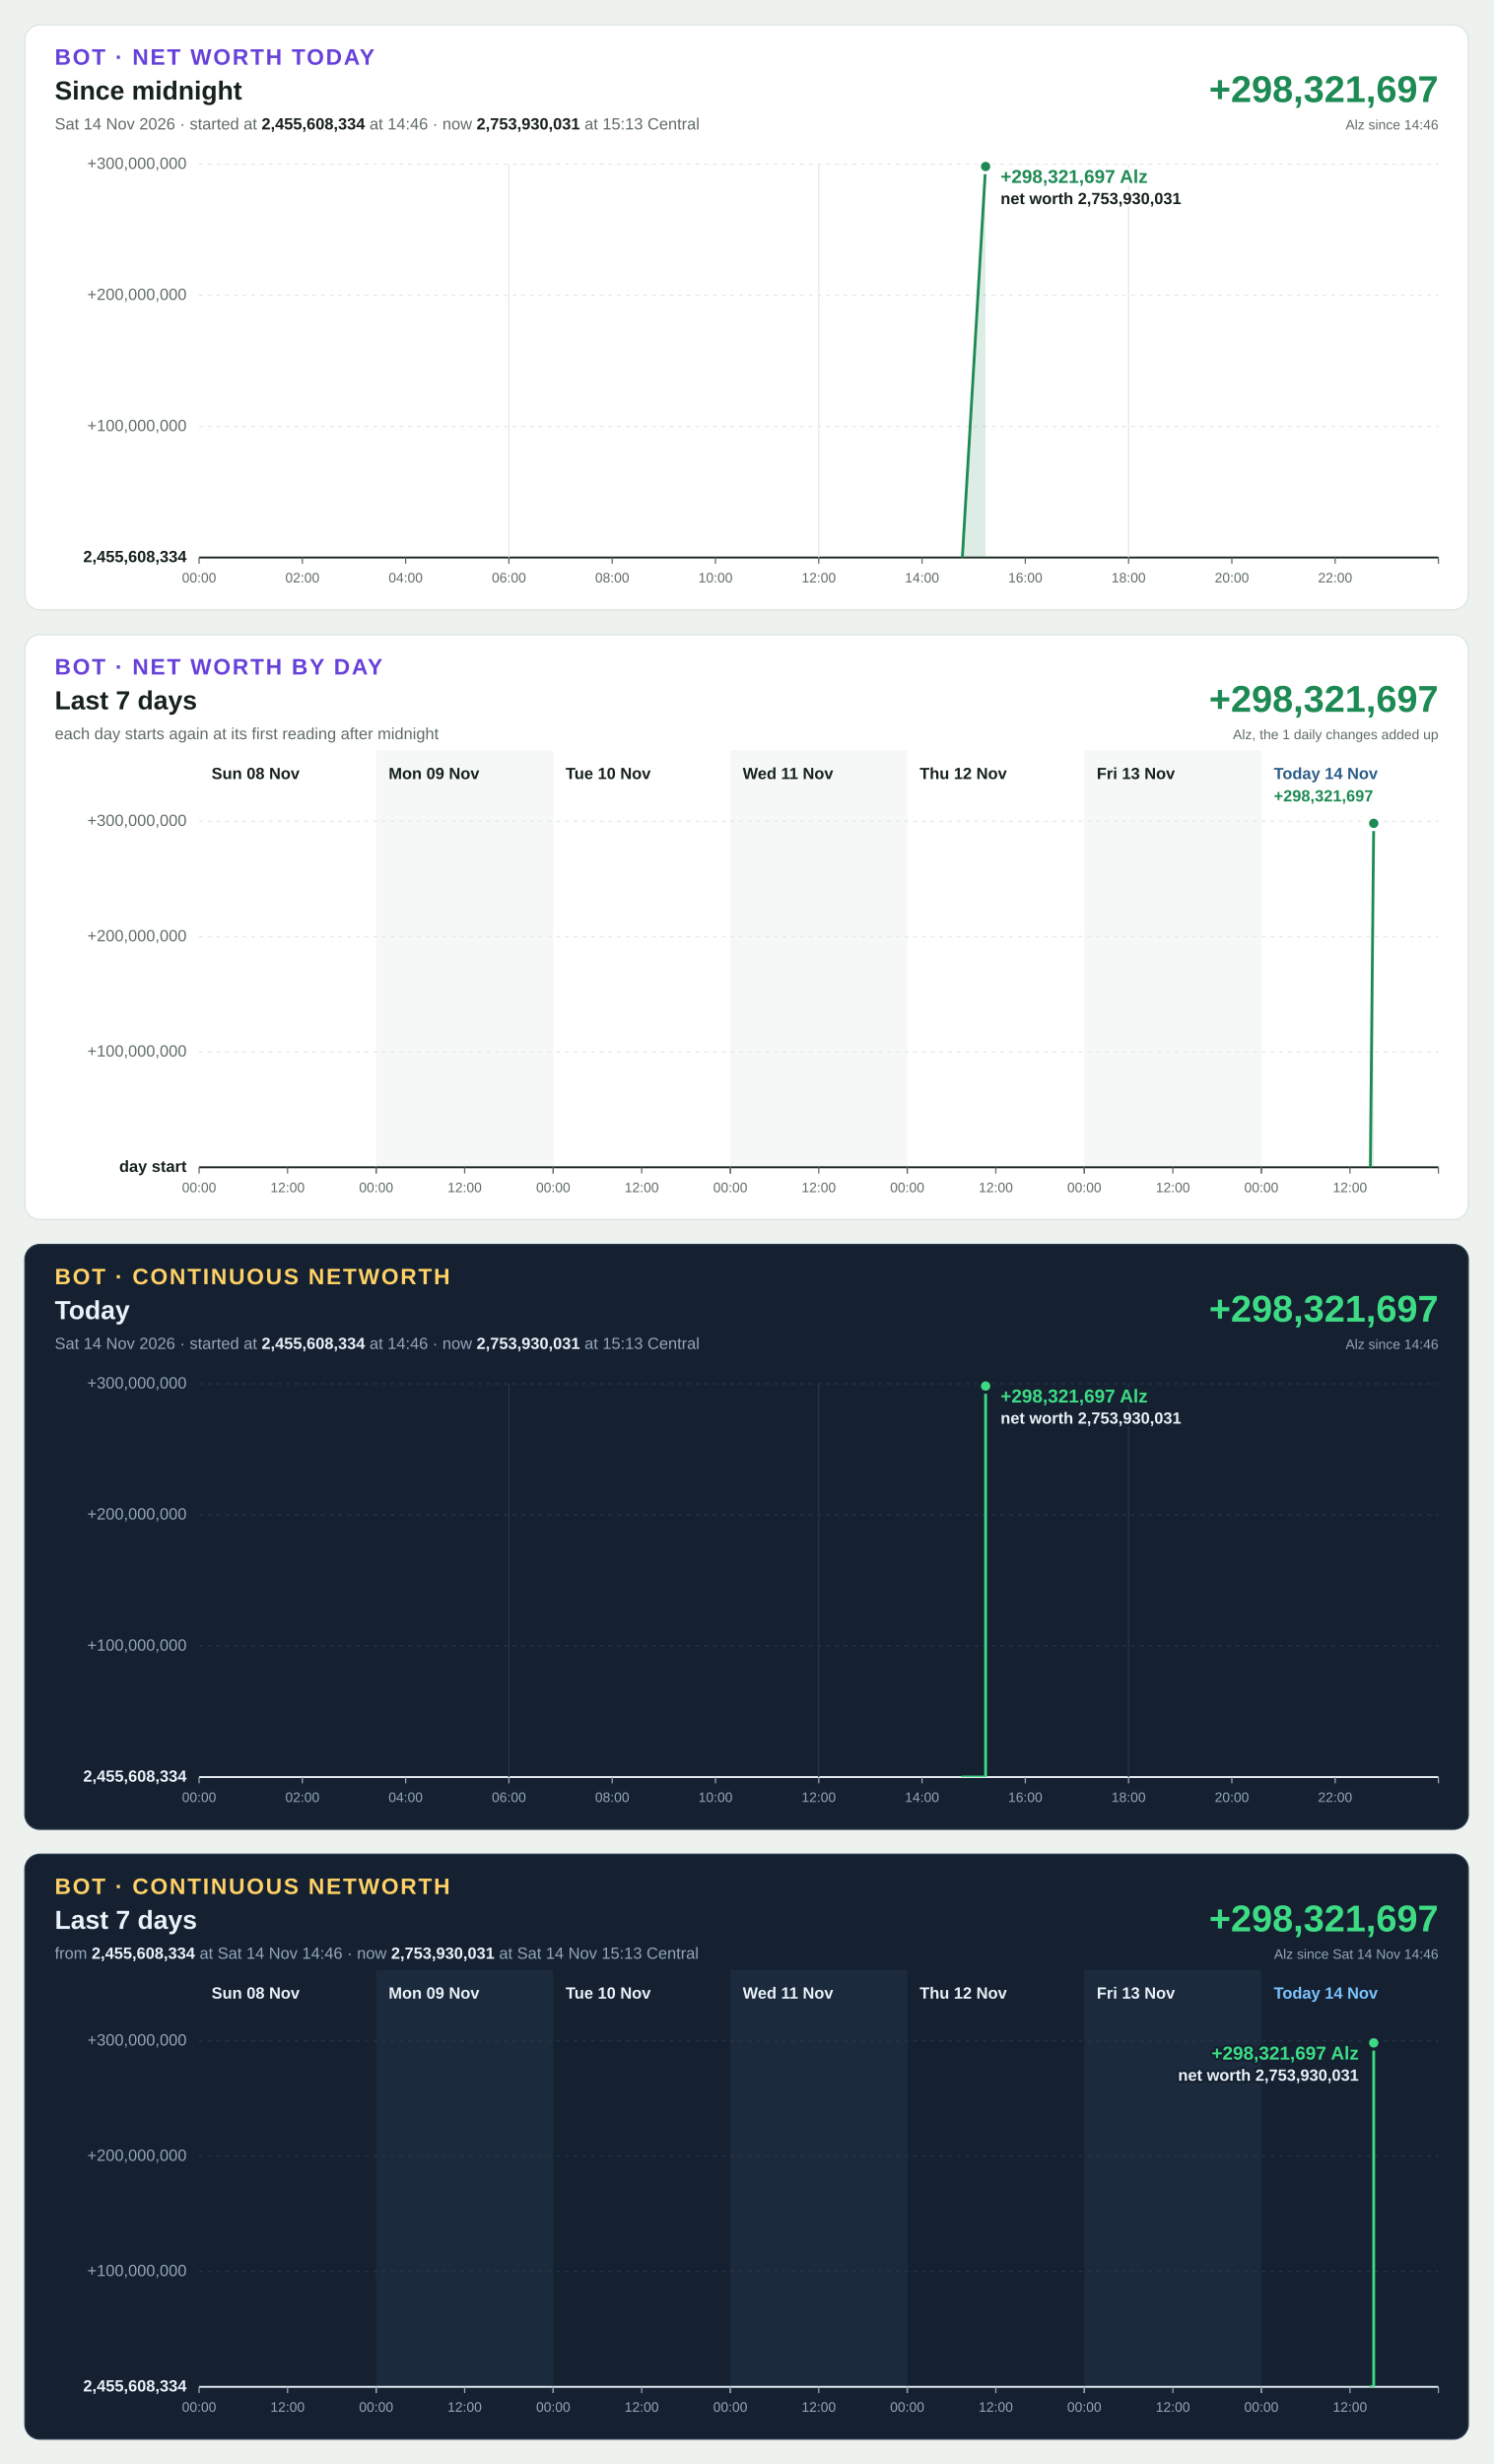
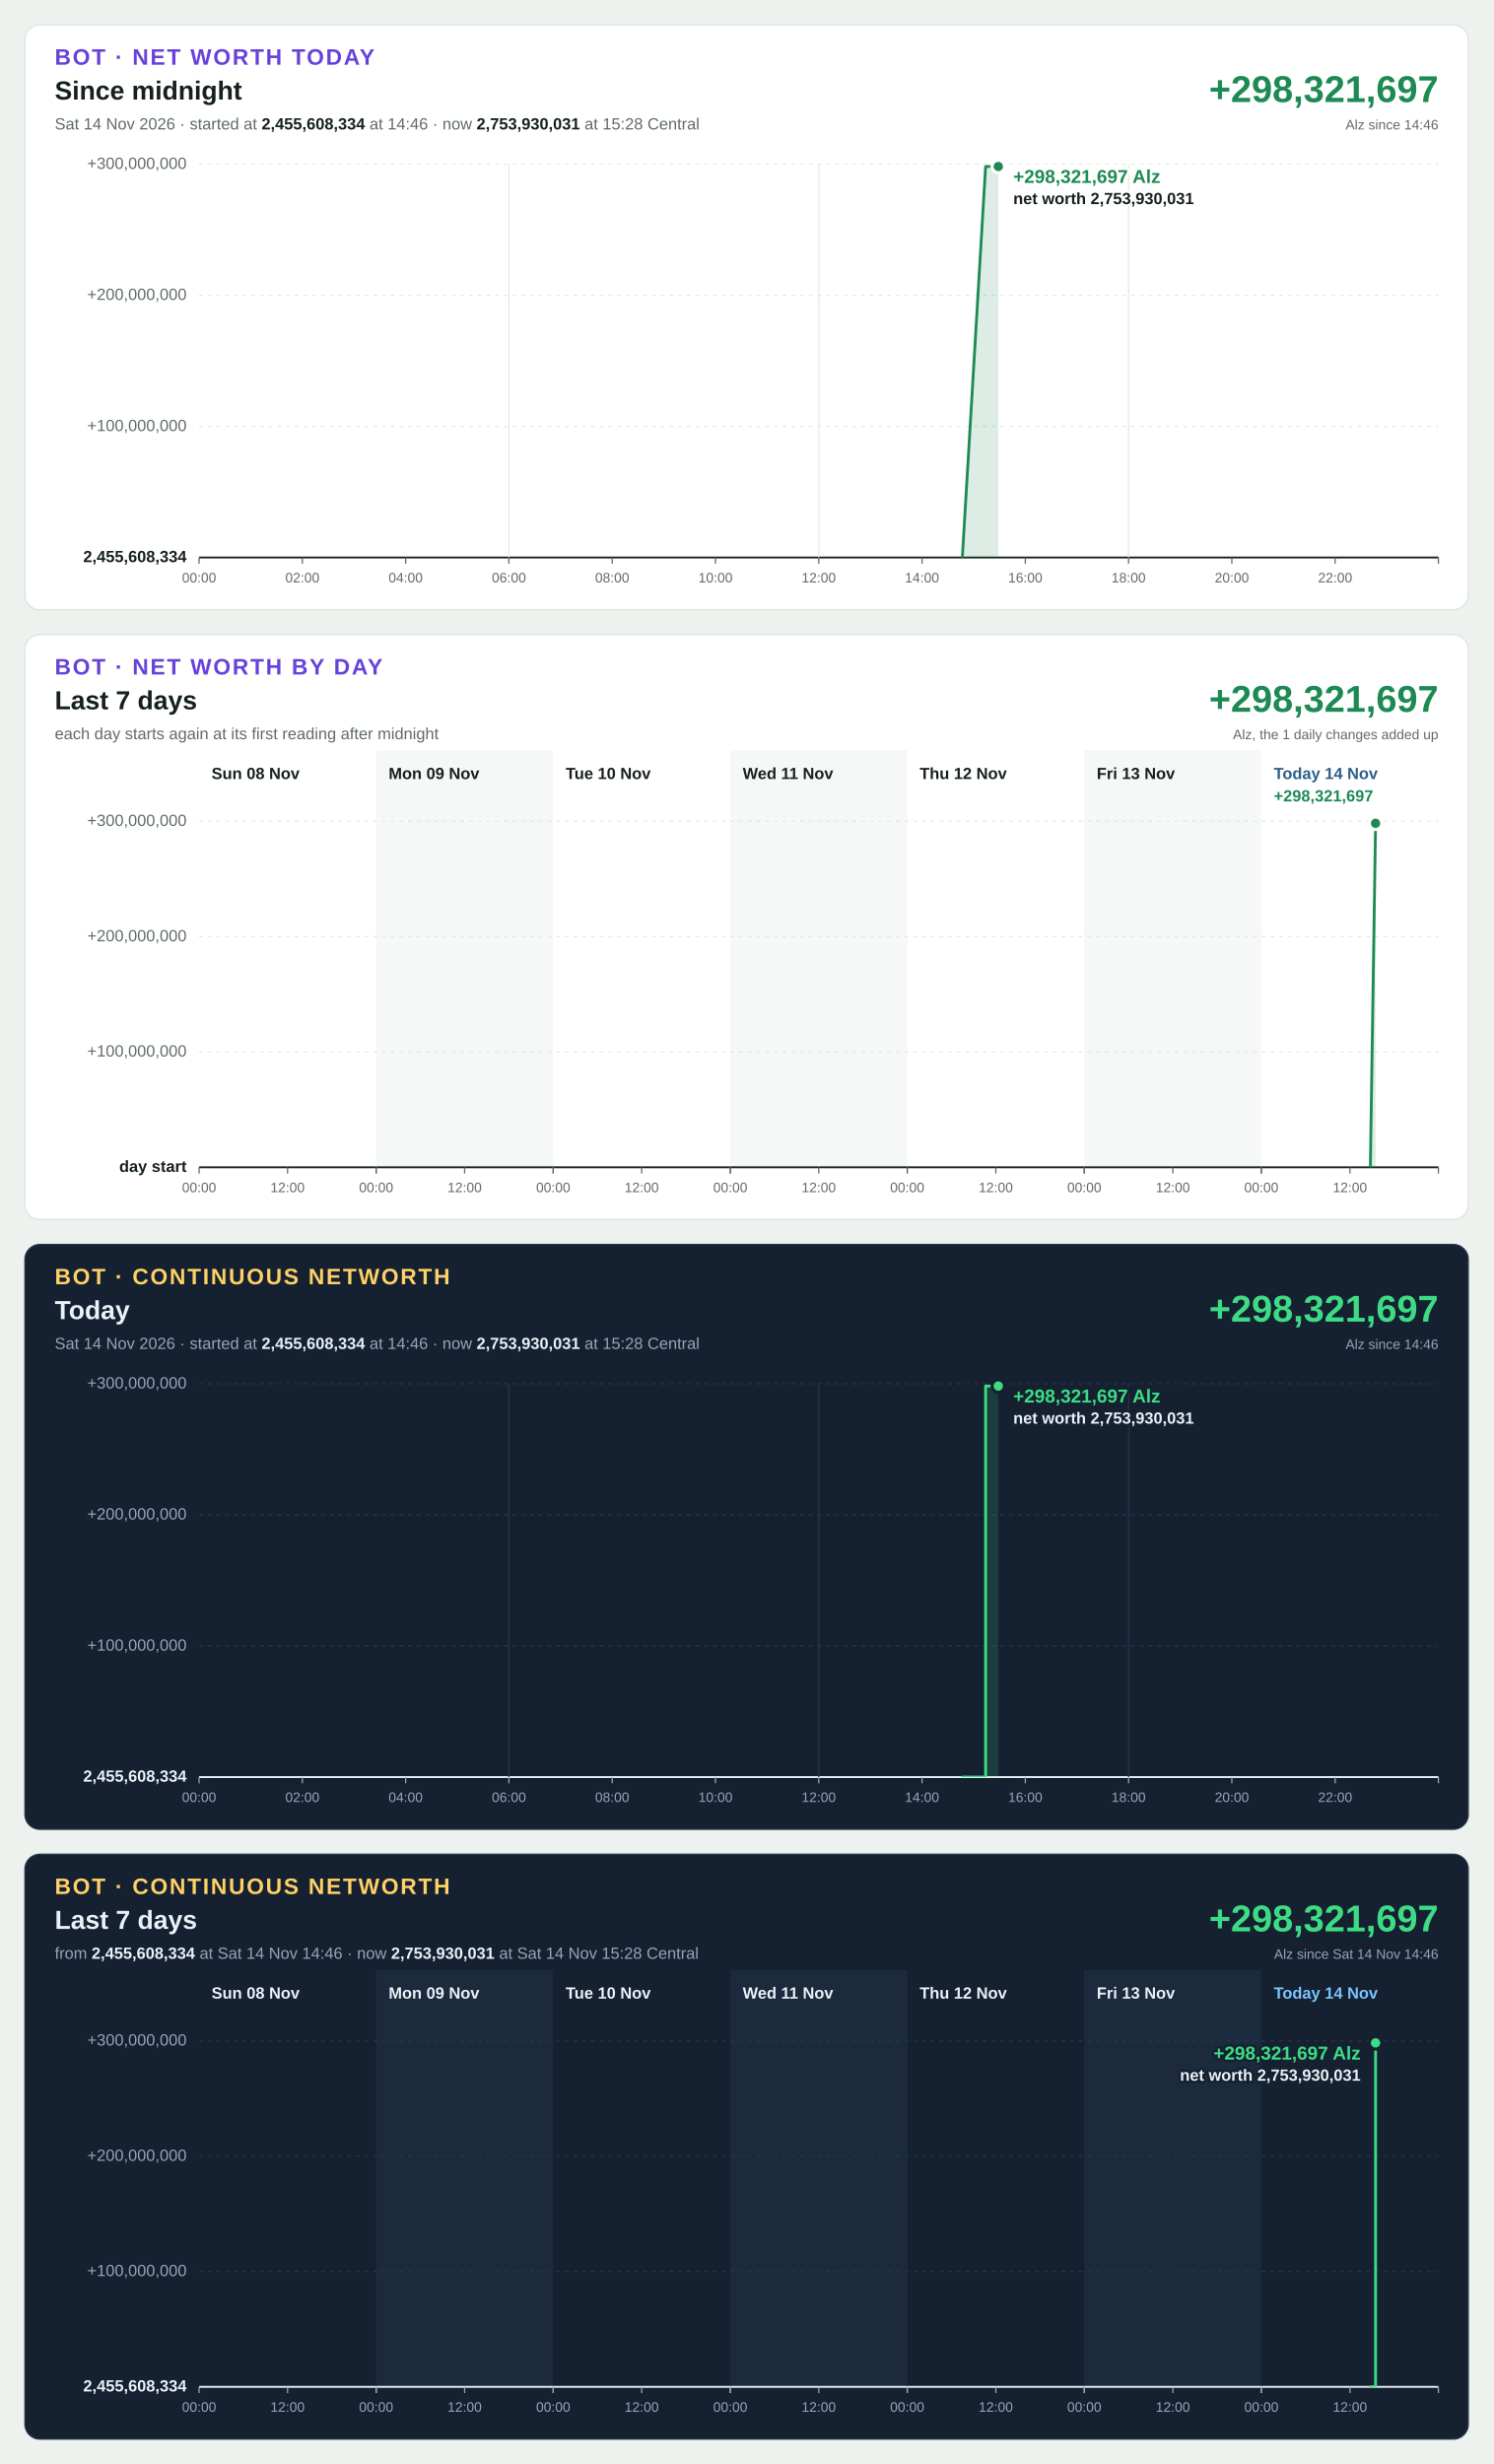
<svg xmlns="http://www.w3.org/2000/svg" width="1200" height="1980" viewBox="0 0 1200 1980" font-family="Segoe UI, Helvetica Neue, Arial, sans-serif" font-size="13" style="font-variant-numeric: tabular-nums">
  <rect width="1200" height="1980" fill="#eef2ef" />
  <g transform="translate(20,20)">
    <rect width="1160" height="470" rx="12" fill="#ffffff" stroke="#dbe3de" />
    <text x="24" y="32" font-size="18" font-weight="700" letter-spacing="1.4" fill="#6741d9">BOT · NET WORTH TODAY</text>
    <text x="24" y="60" font-size="21" font-weight="700" fill="#16211b">Since midnight</text>
-     <text x="24" y="84" fill="#5f6b65">Sat 14 Nov 2026 · started at <tspan font-weight="700" fill="#16211b">2,455,608,334</tspan> at 14:46 · now <tspan font-weight="700" fill="#16211b">2,753,930,031</tspan> at 15:13 Central</text>
+     <text x="24" y="84" fill="#5f6b65">Sat 14 Nov 2026 · started at <tspan font-weight="700" fill="#16211b">2,455,608,334</tspan> at 14:46 · now <tspan font-weight="700" fill="#16211b">2,753,930,031</tspan> at 15:28 Central</text>
    <text x="1136" y="62" font-size="30" font-weight="700" text-anchor="end" fill="#1d8a53">+298,321,697</text>
    <text x="1136" y="84" font-size="11" text-anchor="end" fill="#5f6b65">Alz since 14:46</text>
    <line x1="140" x2="1136" y1="428.0" y2="428.0" stroke="#16211b" stroke-width="1.5" />
    <text x="130" y="428.0" text-anchor="end" dominant-baseline="middle" font-weight="700" fill="#16211b">2,455,608,334</text>
    <line x1="140" x2="1136" y1="322.7" y2="322.7" stroke="#e3e9e5" stroke-width="1" stroke-dasharray="3 4" />
    <text x="130" y="322.7" text-anchor="end" dominant-baseline="middle" font-weight="400" fill="#5f6b65">+100,000,000</text>
    <line x1="140" x2="1136" y1="217.3" y2="217.3" stroke="#e3e9e5" stroke-width="1" stroke-dasharray="3 4" />
    <text x="130" y="217.3" text-anchor="end" dominant-baseline="middle" font-weight="400" fill="#5f6b65">+200,000,000</text>
    <line x1="140" x2="1136" y1="112.0" y2="112.0" stroke="#e3e9e5" stroke-width="1" stroke-dasharray="3 4" />
    <text x="130" y="112.0" text-anchor="end" dominant-baseline="middle" font-weight="400" fill="#5f6b65">+300,000,000</text>
    <line x1="140.0" x2="140.0" y1="428" y2="433" stroke="#5f6b65" stroke-width="1" />
    <text x="140.0" y="448" font-size="11" text-anchor="middle" fill="#5f6b65">00:00</text>
    <line x1="223.0" x2="223.0" y1="428" y2="433" stroke="#5f6b65" stroke-width="1" />
    <text x="223.0" y="448" font-size="11" text-anchor="middle" fill="#5f6b65">02:00</text>
    <line x1="306.0" x2="306.0" y1="428" y2="433" stroke="#5f6b65" stroke-width="1" />
    <text x="306.0" y="448" font-size="11" text-anchor="middle" fill="#5f6b65">04:00</text>
    <line x1="389.0" x2="389.0" y1="112" y2="428" stroke="#e3e9e5" stroke-width="1" />
    <line x1="389.0" x2="389.0" y1="428" y2="433" stroke="#5f6b65" stroke-width="1" />
    <text x="389.0" y="448" font-size="11" text-anchor="middle" fill="#5f6b65">06:00</text>
    <line x1="472.0" x2="472.0" y1="428" y2="433" stroke="#5f6b65" stroke-width="1" />
    <text x="472.0" y="448" font-size="11" text-anchor="middle" fill="#5f6b65">08:00</text>
    <line x1="555.0" x2="555.0" y1="428" y2="433" stroke="#5f6b65" stroke-width="1" />
    <text x="555.0" y="448" font-size="11" text-anchor="middle" fill="#5f6b65">10:00</text>
    <line x1="638.0" x2="638.0" y1="112" y2="428" stroke="#e3e9e5" stroke-width="1" />
    <line x1="638.0" x2="638.0" y1="428" y2="433" stroke="#5f6b65" stroke-width="1" />
    <text x="638.0" y="448" font-size="11" text-anchor="middle" fill="#5f6b65">12:00</text>
    <line x1="721.0" x2="721.0" y1="428" y2="433" stroke="#5f6b65" stroke-width="1" />
    <text x="721.0" y="448" font-size="11" text-anchor="middle" fill="#5f6b65">14:00</text>
    <line x1="804.0" x2="804.0" y1="428" y2="433" stroke="#5f6b65" stroke-width="1" />
    <text x="804.0" y="448" font-size="11" text-anchor="middle" fill="#5f6b65">16:00</text>
    <line x1="887.0" x2="887.0" y1="112" y2="428" stroke="#e3e9e5" stroke-width="1" />
    <line x1="887.0" x2="887.0" y1="428" y2="433" stroke="#5f6b65" stroke-width="1" />
    <text x="887.0" y="448" font-size="11" text-anchor="middle" fill="#5f6b65">18:00</text>
    <line x1="970.0" x2="970.0" y1="428" y2="433" stroke="#5f6b65" stroke-width="1" />
    <text x="970.0" y="448" font-size="11" text-anchor="middle" fill="#5f6b65">20:00</text>
    <line x1="1053.0" x2="1053.0" y1="428" y2="433" stroke="#5f6b65" stroke-width="1" />
    <text x="1053.0" y="448" font-size="11" text-anchor="middle" fill="#5f6b65">22:00</text>
    <line x1="1136.0" x2="1136.0" y1="428" y2="433" stroke="#5f6b65" stroke-width="1" />
    <defs>
-       <path id="shape-today" d="M753.4 428.0L753.4 428.0L772.1 113.8L772.1 428.0Z" />
-       <path id="line-today" d="M753.4 428.0L772.1 113.8" />
+       <path id="shape-today" d="M753.4 428.0L753.4 428.0L772.1 113.8L782.3 113.8L782.3 428.0Z" />
+       <path id="line-today" d="M753.4 428.0L772.1 113.8L782.3 113.8" />
      <clipPath id="up-today">
        <rect x="140" y="112" width="996" height="316.0" />
      </clipPath>
      <clipPath id="down-today">
        <rect x="140" y="428.0" width="996" height="0.0" />
      </clipPath>
    </defs>
    <use href="#shape-today" fill="#1d8a53" fill-opacity="0.15" clip-path="url(#up-today)" />
    <use href="#line-today" fill="none" stroke="#1d8a53" stroke-width="2.25" stroke-linejoin="round" stroke-linecap="round" clip-path="url(#up-today)" />
    <use href="#shape-today" fill="#c4402b" fill-opacity="0.15" clip-path="url(#down-today)" />
    <use href="#line-today" fill="none" stroke="#c4402b" stroke-width="2.25" stroke-linejoin="round" stroke-linecap="round" clip-path="url(#down-today)" />
-     <circle cx="772.1" cy="113.8" r="5" fill="#1d8a53" stroke="#ffffff" stroke-width="2.5" />
-     <text x="784.1" y="127.0" text-anchor="start" font-size="15" font-weight="700" fill="#1d8a53" stroke="#ffffff" stroke-width="4" stroke-linejoin="round" paint-order="stroke">+298,321,697 Alz</text>
-     <text x="784.1" y="144.0" text-anchor="start" font-size="13" font-weight="600" fill="#16211b" stroke="#ffffff" stroke-width="4" stroke-linejoin="round" paint-order="stroke">net worth 2,753,930,031</text>
+     <circle cx="782.3" cy="113.8" r="5" fill="#1d8a53" stroke="#ffffff" stroke-width="2.5" />
+     <text x="794.3" y="127.0" text-anchor="start" font-size="15" font-weight="700" fill="#1d8a53" stroke="#ffffff" stroke-width="4" stroke-linejoin="round" paint-order="stroke">+298,321,697 Alz</text>
+     <text x="794.3" y="144.0" text-anchor="start" font-size="13" font-weight="600" fill="#16211b" stroke="#ffffff" stroke-width="4" stroke-linejoin="round" paint-order="stroke">net worth 2,753,930,031</text>
  </g>
  <g transform="translate(20,510)">
    <rect width="1160" height="470" rx="12" fill="#ffffff" stroke="#dbe3de" />
    <text x="24" y="32" font-size="18" font-weight="700" letter-spacing="1.4" fill="#6741d9">BOT · NET WORTH BY DAY</text>
    <text x="24" y="60" font-size="21" font-weight="700" fill="#16211b">Last 7 days</text>
    <text x="24" y="84" fill="#5f6b65">each day starts again at its first reading after midnight</text>
    <text x="1136" y="62" font-size="30" font-weight="700" text-anchor="end" fill="#1d8a53">+298,321,697</text>
    <text x="1136" y="84" font-size="11" text-anchor="end" fill="#5f6b65">Alz, the 1 daily changes added up</text>
    <rect x="282.3" y="93" width="142.3" height="335" fill="#f5f8f6" />
    <rect x="566.9" y="93" width="142.3" height="335" fill="#f5f8f6" />
    <rect x="851.4" y="93" width="142.3" height="335" fill="#f5f8f6" />
    <line x1="140" x2="1136" y1="428.0" y2="428.0" stroke="#16211b" stroke-width="1.5" />
    <text x="130" y="428.0" text-anchor="end" dominant-baseline="middle" font-weight="700" fill="#16211b">day start</text>
    <line x1="140" x2="1136" y1="335.3" y2="335.3" stroke="#e3e9e5" stroke-width="1" stroke-dasharray="3 4" />
    <text x="130" y="335.3" text-anchor="end" dominant-baseline="middle" font-weight="400" fill="#5f6b65">+100,000,000</text>
    <line x1="140" x2="1136" y1="242.7" y2="242.7" stroke="#e3e9e5" stroke-width="1" stroke-dasharray="3 4" />
    <text x="130" y="242.7" text-anchor="end" dominant-baseline="middle" font-weight="400" fill="#5f6b65">+200,000,000</text>
    <line x1="140" x2="1136" y1="150.0" y2="150.0" stroke="#e3e9e5" stroke-width="1" stroke-dasharray="3 4" />
    <text x="130" y="150.0" text-anchor="end" dominant-baseline="middle" font-weight="400" fill="#5f6b65">+300,000,000</text>
    <text x="150.0" y="116" font-weight="700" fill="#16211b">Sun 08 Nov</text>
    <line x1="140.0" x2="140.0" y1="428" y2="433" stroke="#5f6b65" stroke-width="1" />
    <text x="140.0" y="448" font-size="11" text-anchor="middle" fill="#5f6b65">00:00</text>
    <line x1="211.1" x2="211.1" y1="428" y2="433" stroke="#5f6b65" stroke-width="1" />
    <text x="211.1" y="448" font-size="11" text-anchor="middle" fill="#5f6b65">12:00</text>
    <line x1="282.3" x2="282.3" y1="428" y2="433" stroke="#5f6b65" stroke-width="1" />
    <text x="292.3" y="116" font-weight="700" fill="#16211b">Mon 09 Nov</text>
    <line x1="282.3" x2="282.3" y1="428" y2="433" stroke="#5f6b65" stroke-width="1" />
    <text x="282.3" y="448" font-size="11" text-anchor="middle" fill="#5f6b65">00:00</text>
    <line x1="353.4" x2="353.4" y1="428" y2="433" stroke="#5f6b65" stroke-width="1" />
    <text x="353.4" y="448" font-size="11" text-anchor="middle" fill="#5f6b65">12:00</text>
    <line x1="424.6" x2="424.6" y1="428" y2="433" stroke="#5f6b65" stroke-width="1" />
    <text x="434.6" y="116" font-weight="700" fill="#16211b">Tue 10 Nov</text>
    <line x1="424.6" x2="424.6" y1="428" y2="433" stroke="#5f6b65" stroke-width="1" />
    <text x="424.6" y="448" font-size="11" text-anchor="middle" fill="#5f6b65">00:00</text>
    <line x1="495.7" x2="495.7" y1="428" y2="433" stroke="#5f6b65" stroke-width="1" />
    <text x="495.7" y="448" font-size="11" text-anchor="middle" fill="#5f6b65">12:00</text>
    <line x1="566.9" x2="566.9" y1="428" y2="433" stroke="#5f6b65" stroke-width="1" />
    <text x="576.9" y="116" font-weight="700" fill="#16211b">Wed 11 Nov</text>
    <line x1="566.9" x2="566.9" y1="428" y2="433" stroke="#5f6b65" stroke-width="1" />
    <text x="566.9" y="448" font-size="11" text-anchor="middle" fill="#5f6b65">00:00</text>
    <line x1="638.0" x2="638.0" y1="428" y2="433" stroke="#5f6b65" stroke-width="1" />
    <text x="638.0" y="448" font-size="11" text-anchor="middle" fill="#5f6b65">12:00</text>
    <line x1="709.1" x2="709.1" y1="428" y2="433" stroke="#5f6b65" stroke-width="1" />
    <text x="719.1" y="116" font-weight="700" fill="#16211b">Thu 12 Nov</text>
    <line x1="709.1" x2="709.1" y1="428" y2="433" stroke="#5f6b65" stroke-width="1" />
    <text x="709.1" y="448" font-size="11" text-anchor="middle" fill="#5f6b65">00:00</text>
    <line x1="780.3" x2="780.3" y1="428" y2="433" stroke="#5f6b65" stroke-width="1" />
    <text x="780.3" y="448" font-size="11" text-anchor="middle" fill="#5f6b65">12:00</text>
    <line x1="851.4" x2="851.4" y1="428" y2="433" stroke="#5f6b65" stroke-width="1" />
    <text x="861.4" y="116" font-weight="700" fill="#16211b">Fri 13 Nov</text>
    <line x1="851.4" x2="851.4" y1="428" y2="433" stroke="#5f6b65" stroke-width="1" />
    <text x="851.4" y="448" font-size="11" text-anchor="middle" fill="#5f6b65">00:00</text>
    <line x1="922.6" x2="922.6" y1="428" y2="433" stroke="#5f6b65" stroke-width="1" />
    <text x="922.6" y="448" font-size="11" text-anchor="middle" fill="#5f6b65">12:00</text>
    <line x1="993.7" x2="993.7" y1="428" y2="433" stroke="#5f6b65" stroke-width="1" />
    <text x="1003.7" y="116" font-weight="700" fill="#2b5d87">Today 14 Nov</text>
    <line x1="993.7" x2="993.7" y1="428" y2="433" stroke="#5f6b65" stroke-width="1" />
    <text x="993.7" y="448" font-size="11" text-anchor="middle" fill="#5f6b65">00:00</text>
    <line x1="1064.9" x2="1064.9" y1="428" y2="433" stroke="#5f6b65" stroke-width="1" />
    <text x="1064.9" y="448" font-size="11" text-anchor="middle" fill="#5f6b65">12:00</text>
    <line x1="1136.0" x2="1136.0" y1="428" y2="433" stroke="#5f6b65" stroke-width="1" />
    <text x="1003.7" y="134" font-weight="700" fill="#1d8a53">+298,321,697</text>
    <defs>
-       <path id="shape-day6" d="M1081.3 428.0L1081.3 428.0L1084.0 151.6L1084.0 428.0Z" />
-       <path id="line-day6" d="M1081.3 428.0L1084.0 151.6" />
+       <path id="shape-day6" d="M1081.3 428.0L1081.3 428.0L1085.5 151.6L1085.5 428.0Z" />
+       <path id="line-day6" d="M1081.3 428.0L1085.5 151.6" />
      <clipPath id="up-day6">
        <rect x="140" y="150" width="996" height="278.0" />
      </clipPath>
      <clipPath id="down-day6">
        <rect x="140" y="428.0" width="996" height="0.0" />
      </clipPath>
    </defs>
    <use href="#shape-day6" fill="#1d8a53" fill-opacity="0.15" clip-path="url(#up-day6)" />
    <use href="#line-day6" fill="none" stroke="#1d8a53" stroke-width="2.25" stroke-linejoin="round" stroke-linecap="round" clip-path="url(#up-day6)" />
    <use href="#shape-day6" fill="#c4402b" fill-opacity="0.15" clip-path="url(#down-day6)" />
    <use href="#line-day6" fill="none" stroke="#c4402b" stroke-width="2.25" stroke-linejoin="round" stroke-linecap="round" clip-path="url(#down-day6)" />
-     <circle cx="1084.0" cy="151.6" r="5" fill="#1d8a53" stroke="#ffffff" stroke-width="2.5" />
+     <circle cx="1085.5" cy="151.6" r="5" fill="#1d8a53" stroke="#ffffff" stroke-width="2.5" />
  </g>
  <g transform="translate(20,1000)">
    <rect width="1160" height="470" rx="12" fill="#152131" stroke="#24364a" />
    <text x="24" y="32" font-size="18" font-weight="700" letter-spacing="1.4" fill="#ffd166">BOT · CONTINUOUS NETWORTH</text>
    <text x="24" y="60" font-size="21" font-weight="700" fill="#eaf1f8">Today</text>
-     <text x="24" y="84" fill="#93a6ba">Sat 14 Nov 2026 · started at <tspan font-weight="700" fill="#eaf1f8">2,455,608,334</tspan> at 14:46 · now <tspan font-weight="700" fill="#eaf1f8">2,753,930,031</tspan> at 15:13 Central</text>
+     <text x="24" y="84" fill="#93a6ba">Sat 14 Nov 2026 · started at <tspan font-weight="700" fill="#eaf1f8">2,455,608,334</tspan> at 14:46 · now <tspan font-weight="700" fill="#eaf1f8">2,753,930,031</tspan> at 15:28 Central</text>
    <text x="1136" y="62" font-size="30" font-weight="700" text-anchor="end" fill="#3ddc84">+298,321,697</text>
    <text x="1136" y="84" font-size="11" text-anchor="end" fill="#93a6ba">Alz since 14:46</text>
    <line x1="140" x2="1136" y1="428.0" y2="428.0" stroke="#eaf1f8" stroke-width="1.5" />
    <text x="130" y="428.0" text-anchor="end" dominant-baseline="middle" font-weight="700" fill="#eaf1f8">2,455,608,334</text>
    <line x1="140" x2="1136" y1="322.7" y2="322.7" stroke="#243548" stroke-width="1" stroke-dasharray="3 4" />
    <text x="130" y="322.7" text-anchor="end" dominant-baseline="middle" font-weight="400" fill="#93a6ba">+100,000,000</text>
    <line x1="140" x2="1136" y1="217.3" y2="217.3" stroke="#243548" stroke-width="1" stroke-dasharray="3 4" />
    <text x="130" y="217.3" text-anchor="end" dominant-baseline="middle" font-weight="400" fill="#93a6ba">+200,000,000</text>
    <line x1="140" x2="1136" y1="112.0" y2="112.0" stroke="#243548" stroke-width="1" stroke-dasharray="3 4" />
    <text x="130" y="112.0" text-anchor="end" dominant-baseline="middle" font-weight="400" fill="#93a6ba">+300,000,000</text>
    <line x1="140.0" x2="140.0" y1="428" y2="433" stroke="#93a6ba" stroke-width="1" />
    <text x="140.0" y="448" font-size="11" text-anchor="middle" fill="#93a6ba">00:00</text>
    <line x1="223.0" x2="223.0" y1="428" y2="433" stroke="#93a6ba" stroke-width="1" />
    <text x="223.0" y="448" font-size="11" text-anchor="middle" fill="#93a6ba">02:00</text>
    <line x1="306.0" x2="306.0" y1="428" y2="433" stroke="#93a6ba" stroke-width="1" />
    <text x="306.0" y="448" font-size="11" text-anchor="middle" fill="#93a6ba">04:00</text>
    <line x1="389.0" x2="389.0" y1="112" y2="428" stroke="#243548" stroke-width="1" />
    <line x1="389.0" x2="389.0" y1="428" y2="433" stroke="#93a6ba" stroke-width="1" />
    <text x="389.0" y="448" font-size="11" text-anchor="middle" fill="#93a6ba">06:00</text>
    <line x1="472.0" x2="472.0" y1="428" y2="433" stroke="#93a6ba" stroke-width="1" />
    <text x="472.0" y="448" font-size="11" text-anchor="middle" fill="#93a6ba">08:00</text>
    <line x1="555.0" x2="555.0" y1="428" y2="433" stroke="#93a6ba" stroke-width="1" />
    <text x="555.0" y="448" font-size="11" text-anchor="middle" fill="#93a6ba">10:00</text>
    <line x1="638.0" x2="638.0" y1="112" y2="428" stroke="#243548" stroke-width="1" />
    <line x1="638.0" x2="638.0" y1="428" y2="433" stroke="#93a6ba" stroke-width="1" />
    <text x="638.0" y="448" font-size="11" text-anchor="middle" fill="#93a6ba">12:00</text>
    <line x1="721.0" x2="721.0" y1="428" y2="433" stroke="#93a6ba" stroke-width="1" />
    <text x="721.0" y="448" font-size="11" text-anchor="middle" fill="#93a6ba">14:00</text>
    <line x1="804.0" x2="804.0" y1="428" y2="433" stroke="#93a6ba" stroke-width="1" />
    <text x="804.0" y="448" font-size="11" text-anchor="middle" fill="#93a6ba">16:00</text>
    <line x1="887.0" x2="887.0" y1="112" y2="428" stroke="#243548" stroke-width="1" />
    <line x1="887.0" x2="887.0" y1="428" y2="433" stroke="#93a6ba" stroke-width="1" />
    <text x="887.0" y="448" font-size="11" text-anchor="middle" fill="#93a6ba">18:00</text>
    <line x1="970.0" x2="970.0" y1="428" y2="433" stroke="#93a6ba" stroke-width="1" />
    <text x="970.0" y="448" font-size="11" text-anchor="middle" fill="#93a6ba">20:00</text>
    <line x1="1053.0" x2="1053.0" y1="428" y2="433" stroke="#93a6ba" stroke-width="1" />
    <text x="1053.0" y="448" font-size="11" text-anchor="middle" fill="#93a6ba">22:00</text>
    <line x1="1136.0" x2="1136.0" y1="428" y2="433" stroke="#93a6ba" stroke-width="1" />
    <defs>
-       <path id="shape-flow-today" d="M753.4 428.0L753.4 428.0L772.1 428.0L772.1 113.8L772.1 428.0Z" />
-       <path id="line-flow-today" d="M753.4 428.0L772.1 428.0L772.1 113.8" />
+       <path id="shape-flow-today" d="M753.4 428.0L753.4 428.0L772.1 428.0L772.1 113.8L782.3 113.8L782.3 113.8L782.3 428.0Z" />
+       <path id="line-flow-today" d="M753.4 428.0L772.1 428.0L772.1 113.8L782.3 113.8L782.3 113.8" />
      <clipPath id="up-flow-today">
        <rect x="140" y="112" width="996" height="316.0" />
      </clipPath>
      <clipPath id="down-flow-today">
        <rect x="140" y="428.0" width="996" height="0.0" />
      </clipPath>
    </defs>
    <use href="#shape-flow-today" fill="#3ddc84" fill-opacity="0.15" clip-path="url(#up-flow-today)" />
    <use href="#line-flow-today" fill="none" stroke="#3ddc84" stroke-width="2.25" stroke-linejoin="round" stroke-linecap="round" clip-path="url(#up-flow-today)" />
    <use href="#shape-flow-today" fill="#ff6b6b" fill-opacity="0.15" clip-path="url(#down-flow-today)" />
    <use href="#line-flow-today" fill="none" stroke="#ff6b6b" stroke-width="2.25" stroke-linejoin="round" stroke-linecap="round" clip-path="url(#down-flow-today)" />
-     <circle cx="772.1" cy="113.8" r="5" fill="#3ddc84" stroke="#152131" stroke-width="2.5" />
-     <text x="784.1" y="127.0" text-anchor="start" font-size="15" font-weight="700" fill="#3ddc84" stroke="#152131" stroke-width="4" stroke-linejoin="round" paint-order="stroke">+298,321,697 Alz</text>
-     <text x="784.1" y="144.0" text-anchor="start" font-size="13" font-weight="600" fill="#eaf1f8" stroke="#152131" stroke-width="4" stroke-linejoin="round" paint-order="stroke">net worth 2,753,930,031</text>
+     <circle cx="782.3" cy="113.8" r="5" fill="#3ddc84" stroke="#152131" stroke-width="2.5" />
+     <text x="794.3" y="127.0" text-anchor="start" font-size="15" font-weight="700" fill="#3ddc84" stroke="#152131" stroke-width="4" stroke-linejoin="round" paint-order="stroke">+298,321,697 Alz</text>
+     <text x="794.3" y="144.0" text-anchor="start" font-size="13" font-weight="600" fill="#eaf1f8" stroke="#152131" stroke-width="4" stroke-linejoin="round" paint-order="stroke">net worth 2,753,930,031</text>
  </g>
  <g transform="translate(20,1490)">
    <rect width="1160" height="470" rx="12" fill="#152131" stroke="#24364a" />
    <text x="24" y="32" font-size="18" font-weight="700" letter-spacing="1.4" fill="#ffd166">BOT · CONTINUOUS NETWORTH</text>
    <text x="24" y="60" font-size="21" font-weight="700" fill="#eaf1f8">Last 7 days</text>
-     <text x="24" y="84" fill="#93a6ba">from <tspan font-weight="700" fill="#eaf1f8">2,455,608,334</tspan> at Sat 14 Nov 14:46 · now <tspan font-weight="700" fill="#eaf1f8">2,753,930,031</tspan> at Sat 14 Nov 15:13 Central</text>
+     <text x="24" y="84" fill="#93a6ba">from <tspan font-weight="700" fill="#eaf1f8">2,455,608,334</tspan> at Sat 14 Nov 14:46 · now <tspan font-weight="700" fill="#eaf1f8">2,753,930,031</tspan> at Sat 14 Nov 15:28 Central</text>
    <text x="1136" y="62" font-size="30" font-weight="700" text-anchor="end" fill="#3ddc84">+298,321,697</text>
    <text x="1136" y="84" font-size="11" text-anchor="end" fill="#93a6ba">Alz since Sat 14 Nov 14:46</text>
    <rect x="282.3" y="93" width="142.3" height="335" fill="#1b2b3d" />
    <rect x="566.9" y="93" width="142.3" height="335" fill="#1b2b3d" />
    <rect x="851.4" y="93" width="142.3" height="335" fill="#1b2b3d" />
    <line x1="140" x2="1136" y1="428.0" y2="428.0" stroke="#eaf1f8" stroke-width="1.5" />
    <text x="130" y="428.0" text-anchor="end" dominant-baseline="middle" font-weight="700" fill="#eaf1f8">2,455,608,334</text>
    <line x1="140" x2="1136" y1="335.3" y2="335.3" stroke="#243548" stroke-width="1" stroke-dasharray="3 4" />
    <text x="130" y="335.3" text-anchor="end" dominant-baseline="middle" font-weight="400" fill="#93a6ba">+100,000,000</text>
    <line x1="140" x2="1136" y1="242.7" y2="242.7" stroke="#243548" stroke-width="1" stroke-dasharray="3 4" />
    <text x="130" y="242.7" text-anchor="end" dominant-baseline="middle" font-weight="400" fill="#93a6ba">+200,000,000</text>
    <line x1="140" x2="1136" y1="150.0" y2="150.0" stroke="#243548" stroke-width="1" stroke-dasharray="3 4" />
    <text x="130" y="150.0" text-anchor="end" dominant-baseline="middle" font-weight="400" fill="#93a6ba">+300,000,000</text>
    <text x="150.0" y="116" font-weight="700" fill="#eaf1f8">Sun 08 Nov</text>
    <line x1="140.0" x2="140.0" y1="428" y2="433" stroke="#93a6ba" stroke-width="1" />
    <text x="140.0" y="448" font-size="11" text-anchor="middle" fill="#93a6ba">00:00</text>
    <line x1="211.1" x2="211.1" y1="428" y2="433" stroke="#93a6ba" stroke-width="1" />
    <text x="211.1" y="448" font-size="11" text-anchor="middle" fill="#93a6ba">12:00</text>
    <line x1="282.3" x2="282.3" y1="428" y2="433" stroke="#93a6ba" stroke-width="1" />
    <text x="292.3" y="116" font-weight="700" fill="#eaf1f8">Mon 09 Nov</text>
    <line x1="282.3" x2="282.3" y1="428" y2="433" stroke="#93a6ba" stroke-width="1" />
    <text x="282.3" y="448" font-size="11" text-anchor="middle" fill="#93a6ba">00:00</text>
    <line x1="353.4" x2="353.4" y1="428" y2="433" stroke="#93a6ba" stroke-width="1" />
    <text x="353.4" y="448" font-size="11" text-anchor="middle" fill="#93a6ba">12:00</text>
    <line x1="424.6" x2="424.6" y1="428" y2="433" stroke="#93a6ba" stroke-width="1" />
    <text x="434.6" y="116" font-weight="700" fill="#eaf1f8">Tue 10 Nov</text>
    <line x1="424.6" x2="424.6" y1="428" y2="433" stroke="#93a6ba" stroke-width="1" />
    <text x="424.6" y="448" font-size="11" text-anchor="middle" fill="#93a6ba">00:00</text>
    <line x1="495.7" x2="495.7" y1="428" y2="433" stroke="#93a6ba" stroke-width="1" />
    <text x="495.7" y="448" font-size="11" text-anchor="middle" fill="#93a6ba">12:00</text>
    <line x1="566.9" x2="566.9" y1="428" y2="433" stroke="#93a6ba" stroke-width="1" />
    <text x="576.9" y="116" font-weight="700" fill="#eaf1f8">Wed 11 Nov</text>
    <line x1="566.9" x2="566.9" y1="428" y2="433" stroke="#93a6ba" stroke-width="1" />
    <text x="566.9" y="448" font-size="11" text-anchor="middle" fill="#93a6ba">00:00</text>
    <line x1="638.0" x2="638.0" y1="428" y2="433" stroke="#93a6ba" stroke-width="1" />
    <text x="638.0" y="448" font-size="11" text-anchor="middle" fill="#93a6ba">12:00</text>
    <line x1="709.1" x2="709.1" y1="428" y2="433" stroke="#93a6ba" stroke-width="1" />
    <text x="719.1" y="116" font-weight="700" fill="#eaf1f8">Thu 12 Nov</text>
    <line x1="709.1" x2="709.1" y1="428" y2="433" stroke="#93a6ba" stroke-width="1" />
    <text x="709.1" y="448" font-size="11" text-anchor="middle" fill="#93a6ba">00:00</text>
    <line x1="780.3" x2="780.3" y1="428" y2="433" stroke="#93a6ba" stroke-width="1" />
    <text x="780.3" y="448" font-size="11" text-anchor="middle" fill="#93a6ba">12:00</text>
    <line x1="851.4" x2="851.4" y1="428" y2="433" stroke="#93a6ba" stroke-width="1" />
    <text x="861.4" y="116" font-weight="700" fill="#eaf1f8">Fri 13 Nov</text>
    <line x1="851.4" x2="851.4" y1="428" y2="433" stroke="#93a6ba" stroke-width="1" />
    <text x="851.4" y="448" font-size="11" text-anchor="middle" fill="#93a6ba">00:00</text>
    <line x1="922.6" x2="922.6" y1="428" y2="433" stroke="#93a6ba" stroke-width="1" />
    <text x="922.6" y="448" font-size="11" text-anchor="middle" fill="#93a6ba">12:00</text>
    <line x1="993.7" x2="993.7" y1="428" y2="433" stroke="#93a6ba" stroke-width="1" />
    <text x="1003.7" y="116" font-weight="700" fill="#7cc4ff">Today 14 Nov</text>
    <line x1="993.7" x2="993.7" y1="428" y2="433" stroke="#93a6ba" stroke-width="1" />
    <text x="993.7" y="448" font-size="11" text-anchor="middle" fill="#93a6ba">00:00</text>
    <line x1="1064.9" x2="1064.9" y1="428" y2="433" stroke="#93a6ba" stroke-width="1" />
    <text x="1064.9" y="448" font-size="11" text-anchor="middle" fill="#93a6ba">12:00</text>
    <line x1="1136.0" x2="1136.0" y1="428" y2="433" stroke="#93a6ba" stroke-width="1" />
    <defs>
-       <path id="shape-flow-week" d="M1081.3 428.0L1081.3 428.0L1084.0 428.0L1084.0 151.6L1084.0 428.0Z" />
-       <path id="line-flow-week" d="M1081.3 428.0L1084.0 428.0L1084.0 151.6" />
+       <path id="shape-flow-week" d="M1081.3 428.0L1081.3 428.0L1085.5 428.0L1085.5 151.6L1085.5 428.0Z" />
+       <path id="line-flow-week" d="M1081.3 428.0L1085.5 428.0L1085.5 151.6" />
      <clipPath id="up-flow-week">
        <rect x="140" y="150" width="996" height="278.0" />
      </clipPath>
      <clipPath id="down-flow-week">
        <rect x="140" y="428.0" width="996" height="0.0" />
      </clipPath>
    </defs>
    <use href="#shape-flow-week" fill="#3ddc84" fill-opacity="0.15" clip-path="url(#up-flow-week)" />
    <use href="#line-flow-week" fill="none" stroke="#3ddc84" stroke-width="2.25" stroke-linejoin="round" stroke-linecap="round" clip-path="url(#up-flow-week)" />
    <use href="#shape-flow-week" fill="#ff6b6b" fill-opacity="0.15" clip-path="url(#down-flow-week)" />
    <use href="#line-flow-week" fill="none" stroke="#ff6b6b" stroke-width="2.25" stroke-linejoin="round" stroke-linecap="round" clip-path="url(#down-flow-week)" />
-     <circle cx="1084.0" cy="151.6" r="5" fill="#3ddc84" stroke="#152131" stroke-width="2.5" />
-     <text x="1072.0" y="165.0" text-anchor="end" font-size="15" font-weight="700" fill="#3ddc84" stroke="#152131" stroke-width="4" stroke-linejoin="round" paint-order="stroke">+298,321,697 Alz</text>
-     <text x="1072.0" y="182.0" text-anchor="end" font-size="13" font-weight="600" fill="#eaf1f8" stroke="#152131" stroke-width="4" stroke-linejoin="round" paint-order="stroke">net worth 2,753,930,031</text>
+     <circle cx="1085.5" cy="151.6" r="5" fill="#3ddc84" stroke="#152131" stroke-width="2.5" />
+     <text x="1073.5" y="165.0" text-anchor="end" font-size="15" font-weight="700" fill="#3ddc84" stroke="#152131" stroke-width="4" stroke-linejoin="round" paint-order="stroke">+298,321,697 Alz</text>
+     <text x="1073.5" y="182.0" text-anchor="end" font-size="13" font-weight="600" fill="#eaf1f8" stroke="#152131" stroke-width="4" stroke-linejoin="round" paint-order="stroke">net worth 2,753,930,031</text>
  </g>
</svg>
